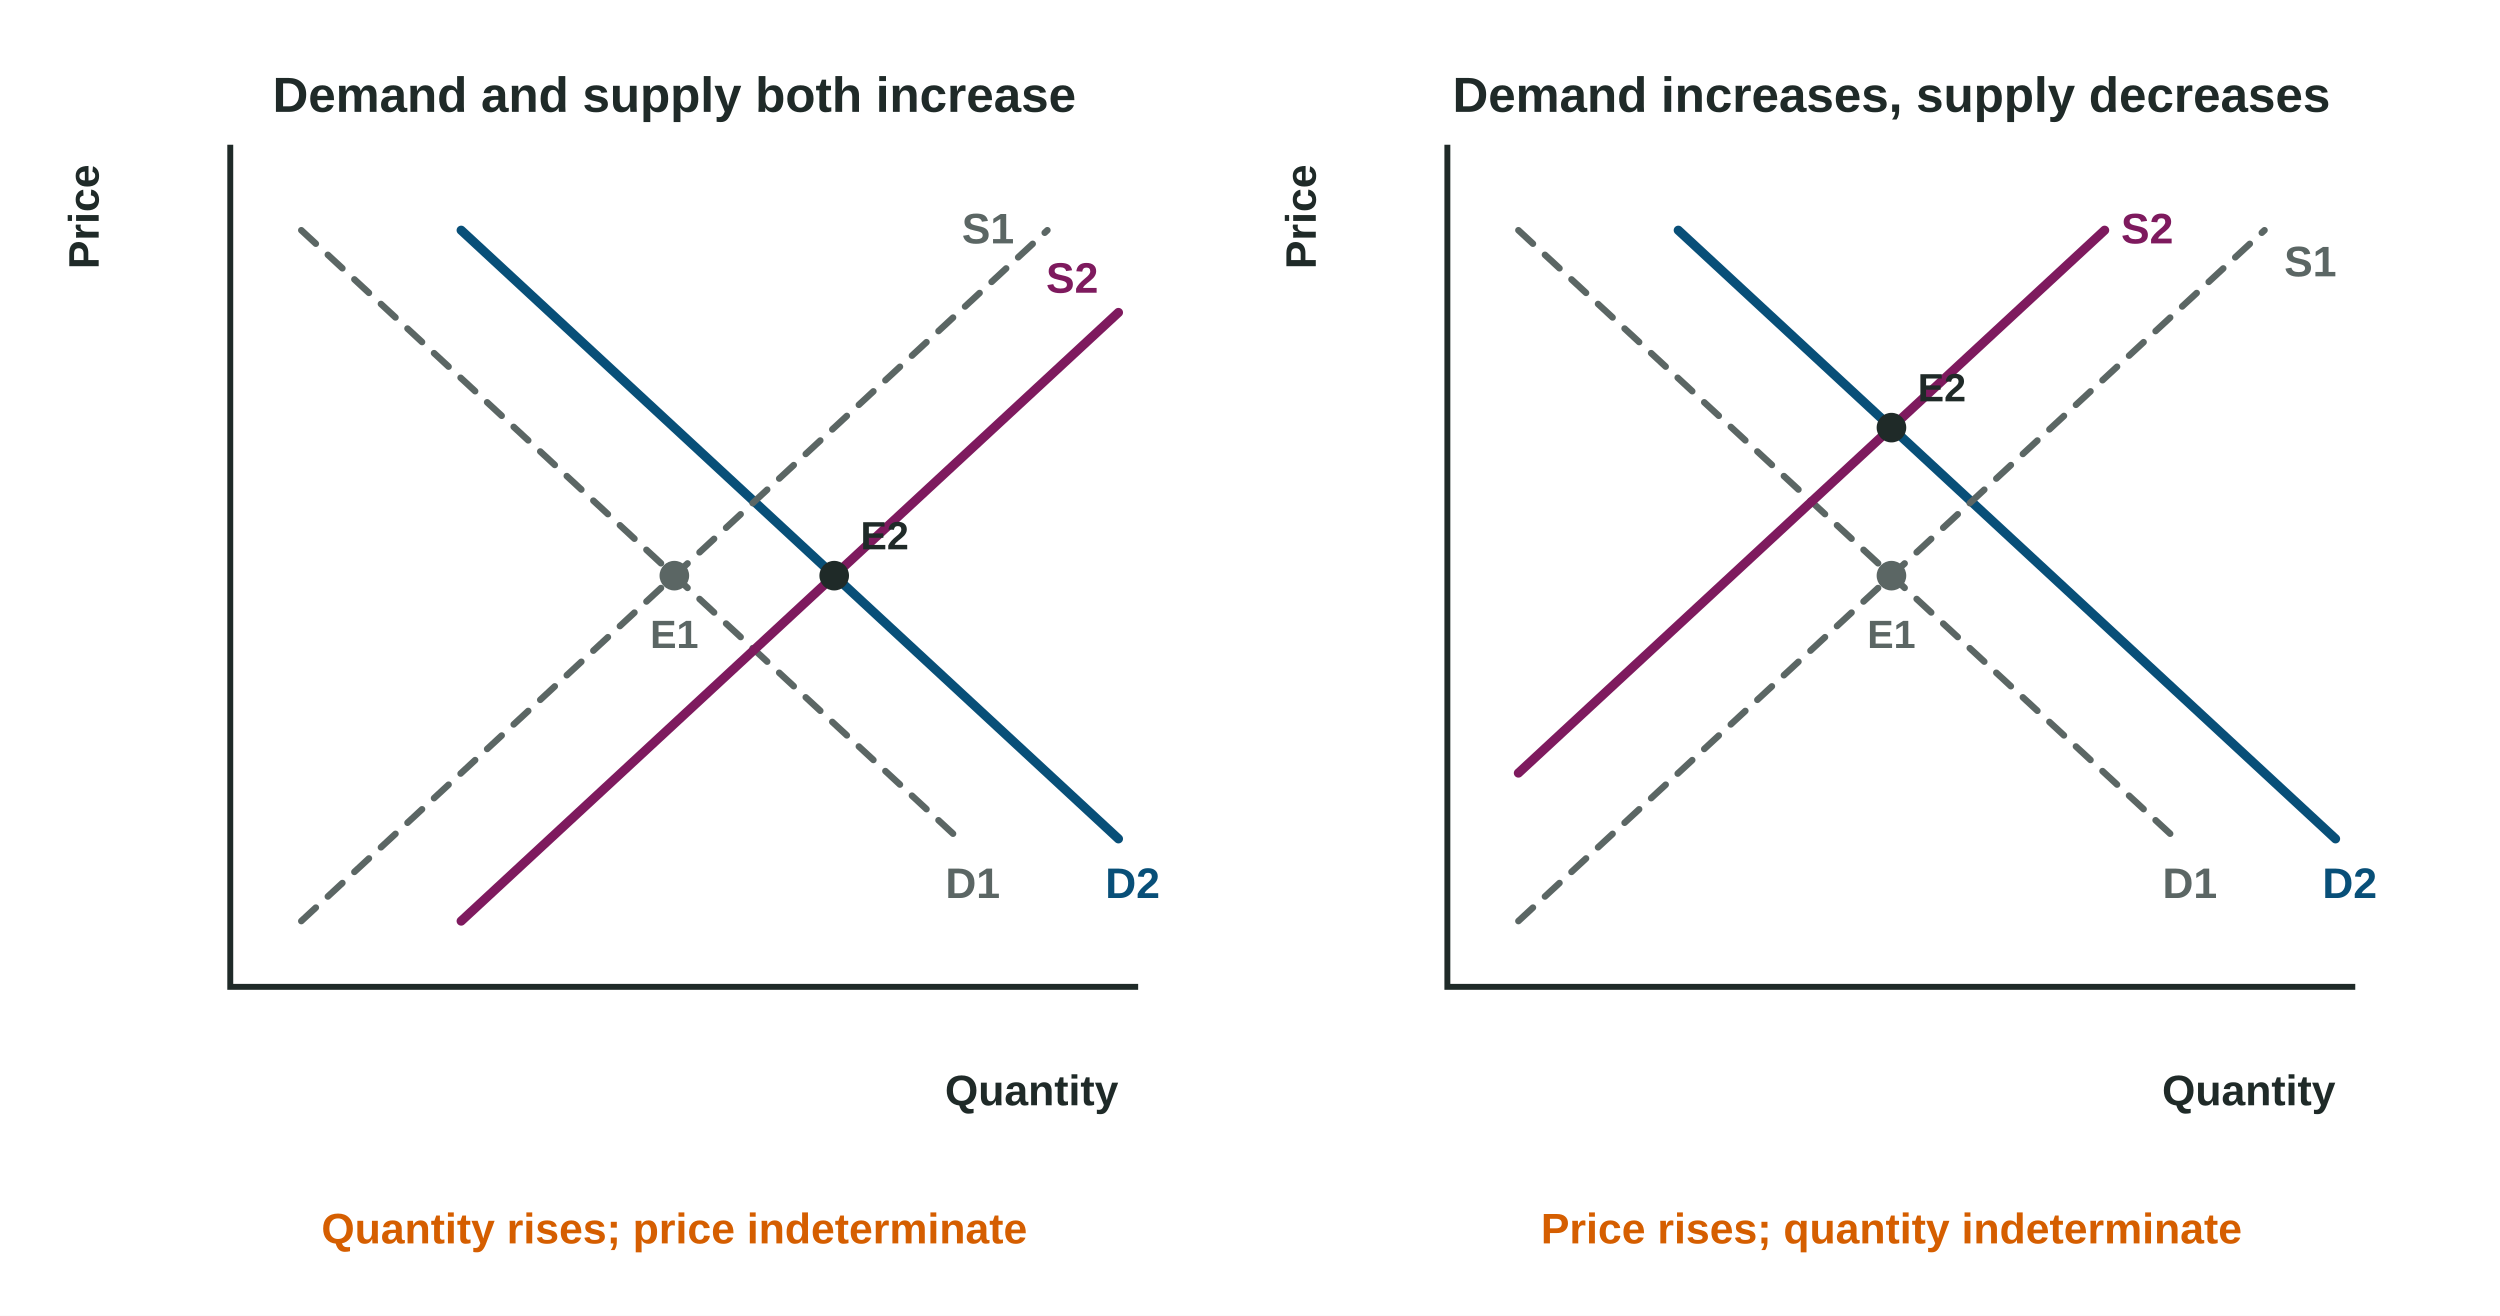
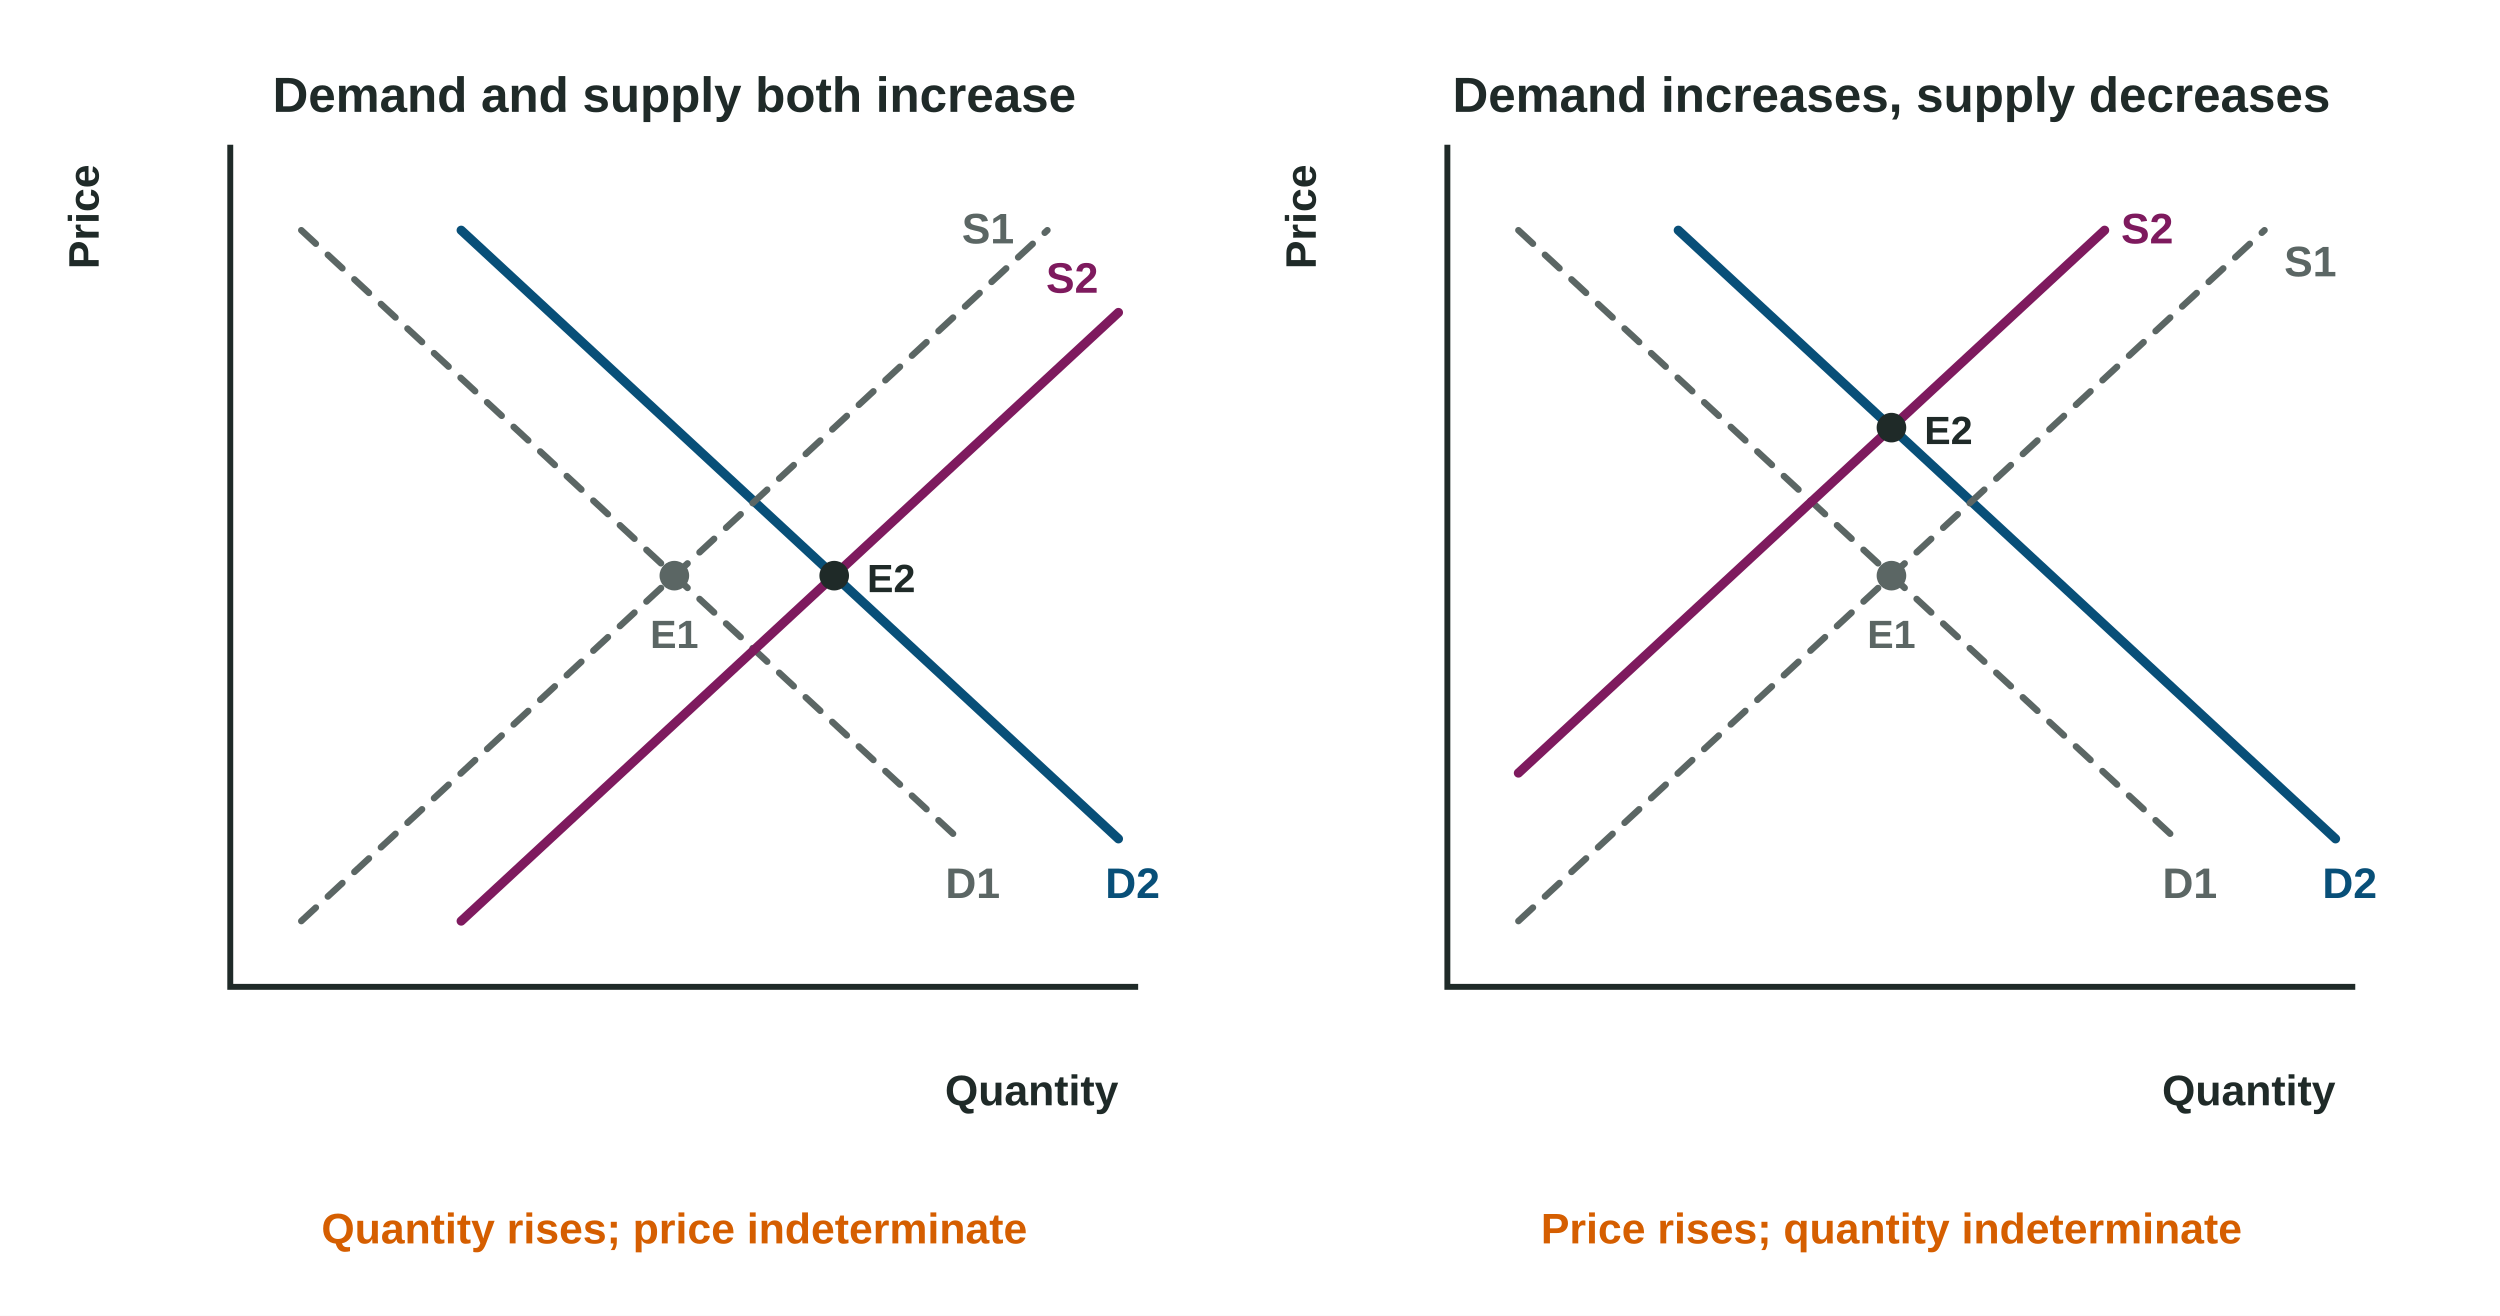
<svg xmlns="http://www.w3.org/2000/svg" viewBox="0 0 760 400" width="760" height="400" role="img" aria-labelledby="disequilibrium-changes-double-t disequilibrium-changes-double-d" font-family="Arial, Helvetica, sans-serif">
  <defs>
    <marker id="disequilibrium-changes-double-ink" viewBox="0 0 10 10" refX="9" refY="5" markerWidth="7" markerHeight="7" orient="auto-start-reverse">
      <path d="M0,0 L10,5 L0,10 z" fill="#1F2A28" />
    </marker>
    <marker id="disequilibrium-changes-double-b" viewBox="0 0 10 10" refX="9" refY="5" markerWidth="7" markerHeight="7" orient="auto-start-reverse">
      <path d="M0,0 L10,5 L0,10 z" fill="#084F78" />
    </marker>
    <marker id="disequilibrium-changes-double-p" viewBox="0 0 10 10" refX="9" refY="5" markerWidth="7" markerHeight="7" orient="auto-start-reverse">
      <path d="M0,0 L10,5 L0,10 z" fill="#7E1A5E" />
    </marker>
    <marker id="disequilibrium-changes-double-v" viewBox="0 0 10 10" refX="9" refY="5" markerWidth="7" markerHeight="7" orient="auto-start-reverse">
      <path d="M0,0 L10,5 L0,10 z" fill="#D55E00" />
    </marker>
  </defs>
  <rect width="760" height="400" fill="#FFFFFF" />
  <path d="M70 44V300H346" fill="none" stroke="#1F2A28" stroke-width="1.8" />
  <text x="205" y="34" font-size="15" text-anchor="middle" fill="#1F2A28" font-weight="bold">
    <tspan x="205" dy="0">Demand and supply both increase</tspan>
  </text>
  <text x="340" y="336" font-size="13" text-anchor="end" fill="#1F2A28" font-weight="bold">
    <tspan x="340" dy="0">Quantity</tspan>
  </text>
  <text transform="translate(30 50) rotate(-90)" text-anchor="end" font-size="13" font-weight="bold" fill="#1F2A28">Price</text>
  <path d="M91.6 70L291.4 255" fill="none" stroke="#5B6664" stroke-width="2" stroke-linecap="round" stroke-dasharray="6 5" />
  <text x="287.4" y="273" font-size="13" text-anchor="start" fill="#5B6664" font-weight="bold">
    <tspan x="287.4" dy="0">D1</tspan>
  </text>
  <path d="M140.2 70L340 255" fill="none" stroke="#084F78" stroke-width="2.8" stroke-linecap="round" />
  <text x="336" y="273" font-size="13" text-anchor="start" fill="#084F78" font-weight="bold">
    <tspan x="336" dy="0">D2</tspan>
  </text>
  <path d="M91.6 280L318.4 70" fill="none" stroke="#5B6664" stroke-width="2" stroke-linecap="round" stroke-dasharray="6 5" />
  <text x="292.4" y="74" font-size="13" text-anchor="start" fill="#5B6664" font-weight="bold">
    <tspan x="292.4" dy="0">S1</tspan>
  </text>
  <path d="M140.2 280L340 95" fill="none" stroke="#7E1A5E" stroke-width="2.8" stroke-linecap="round" />
  <text x="318" y="89" font-size="13" text-anchor="start" fill="#7E1A5E" font-weight="bold">
    <tspan x="318" dy="0">S2</tspan>
  </text>
  <circle cx="205" cy="175" r="4.5" fill="#5B6664" />
  <text x="205" y="197" font-size="12" text-anchor="middle" fill="#5B6664" font-weight="bold">
    <tspan x="205" dy="0">E1</tspan>
  </text>
  <circle cx="253.6" cy="175" r="4.5" fill="#1F2A28" />
-   <text x="261.6" y="167" font-size="12" text-anchor="start" fill="#1F2A28" font-weight="bold">
-     <tspan x="261.6" dy="0">E2</tspan>
+   <text x="263.6" y="180" font-size="12" text-anchor="start" fill="#1F2A28" font-weight="bold">
+     <tspan x="263.6" dy="0">E2</tspan>
  </text>
  <text x="205" y="378" font-size="13" text-anchor="middle" fill="#D55E00" font-weight="bold">
    <tspan x="205" dy="0">Quantity rises; price indeterminate</tspan>
  </text>
  <path d="M440 44V300H716" fill="none" stroke="#1F2A28" stroke-width="1.8" />
  <text x="575" y="34" font-size="15" text-anchor="middle" fill="#1F2A28" font-weight="bold">
    <tspan x="575" dy="0">Demand increases, supply decreases</tspan>
  </text>
  <text x="710" y="336" font-size="13" text-anchor="end" fill="#1F2A28" font-weight="bold">
    <tspan x="710" dy="0">Quantity</tspan>
  </text>
  <text transform="translate(400 50) rotate(-90)" text-anchor="end" font-size="13" font-weight="bold" fill="#1F2A28">Price</text>
  <path d="M461.6 70L661.4 255" fill="none" stroke="#5B6664" stroke-width="2" stroke-linecap="round" stroke-dasharray="6 5" />
  <text x="657.4" y="273" font-size="13" text-anchor="start" fill="#5B6664" font-weight="bold">
    <tspan x="657.4" dy="0">D1</tspan>
  </text>
  <path d="M510.2 70L710 255" fill="none" stroke="#084F78" stroke-width="2.8" stroke-linecap="round" />
  <text x="706" y="273" font-size="13" text-anchor="start" fill="#084F78" font-weight="bold">
    <tspan x="706" dy="0">D2</tspan>
  </text>
  <path d="M461.6 280L688.4 70" fill="none" stroke="#5B6664" stroke-width="2" stroke-linecap="round" stroke-dasharray="6 5" />
  <text x="694.4" y="84" font-size="13" text-anchor="start" fill="#5B6664" font-weight="bold">
    <tspan x="694.4" dy="0">S1</tspan>
  </text>
  <path d="M461.6 235L639.8 70" fill="none" stroke="#7E1A5E" stroke-width="2.8" stroke-linecap="round" />
  <text x="644.8" y="74" font-size="13" text-anchor="start" fill="#7E1A5E" font-weight="bold">
    <tspan x="644.8" dy="0">S2</tspan>
  </text>
  <circle cx="575" cy="175" r="4.5" fill="#5B6664" />
  <text x="575" y="197" font-size="12" text-anchor="middle" fill="#5B6664" font-weight="bold">
    <tspan x="575" dy="0">E1</tspan>
  </text>
  <circle cx="575" cy="130" r="4.5" fill="#1F2A28" />
-   <text x="583" y="122" font-size="12" text-anchor="start" fill="#1F2A28" font-weight="bold">
-     <tspan x="583" dy="0">E2</tspan>
+   <text x="585" y="135" font-size="12" text-anchor="start" fill="#1F2A28" font-weight="bold">
+     <tspan x="585" dy="0">E2</tspan>
  </text>
  <text x="575" y="378" font-size="13" text-anchor="middle" fill="#D55E00" font-weight="bold">
    <tspan x="575" dy="0">Price rises; quantity indeterminate</tspan>
  </text>
</svg>
